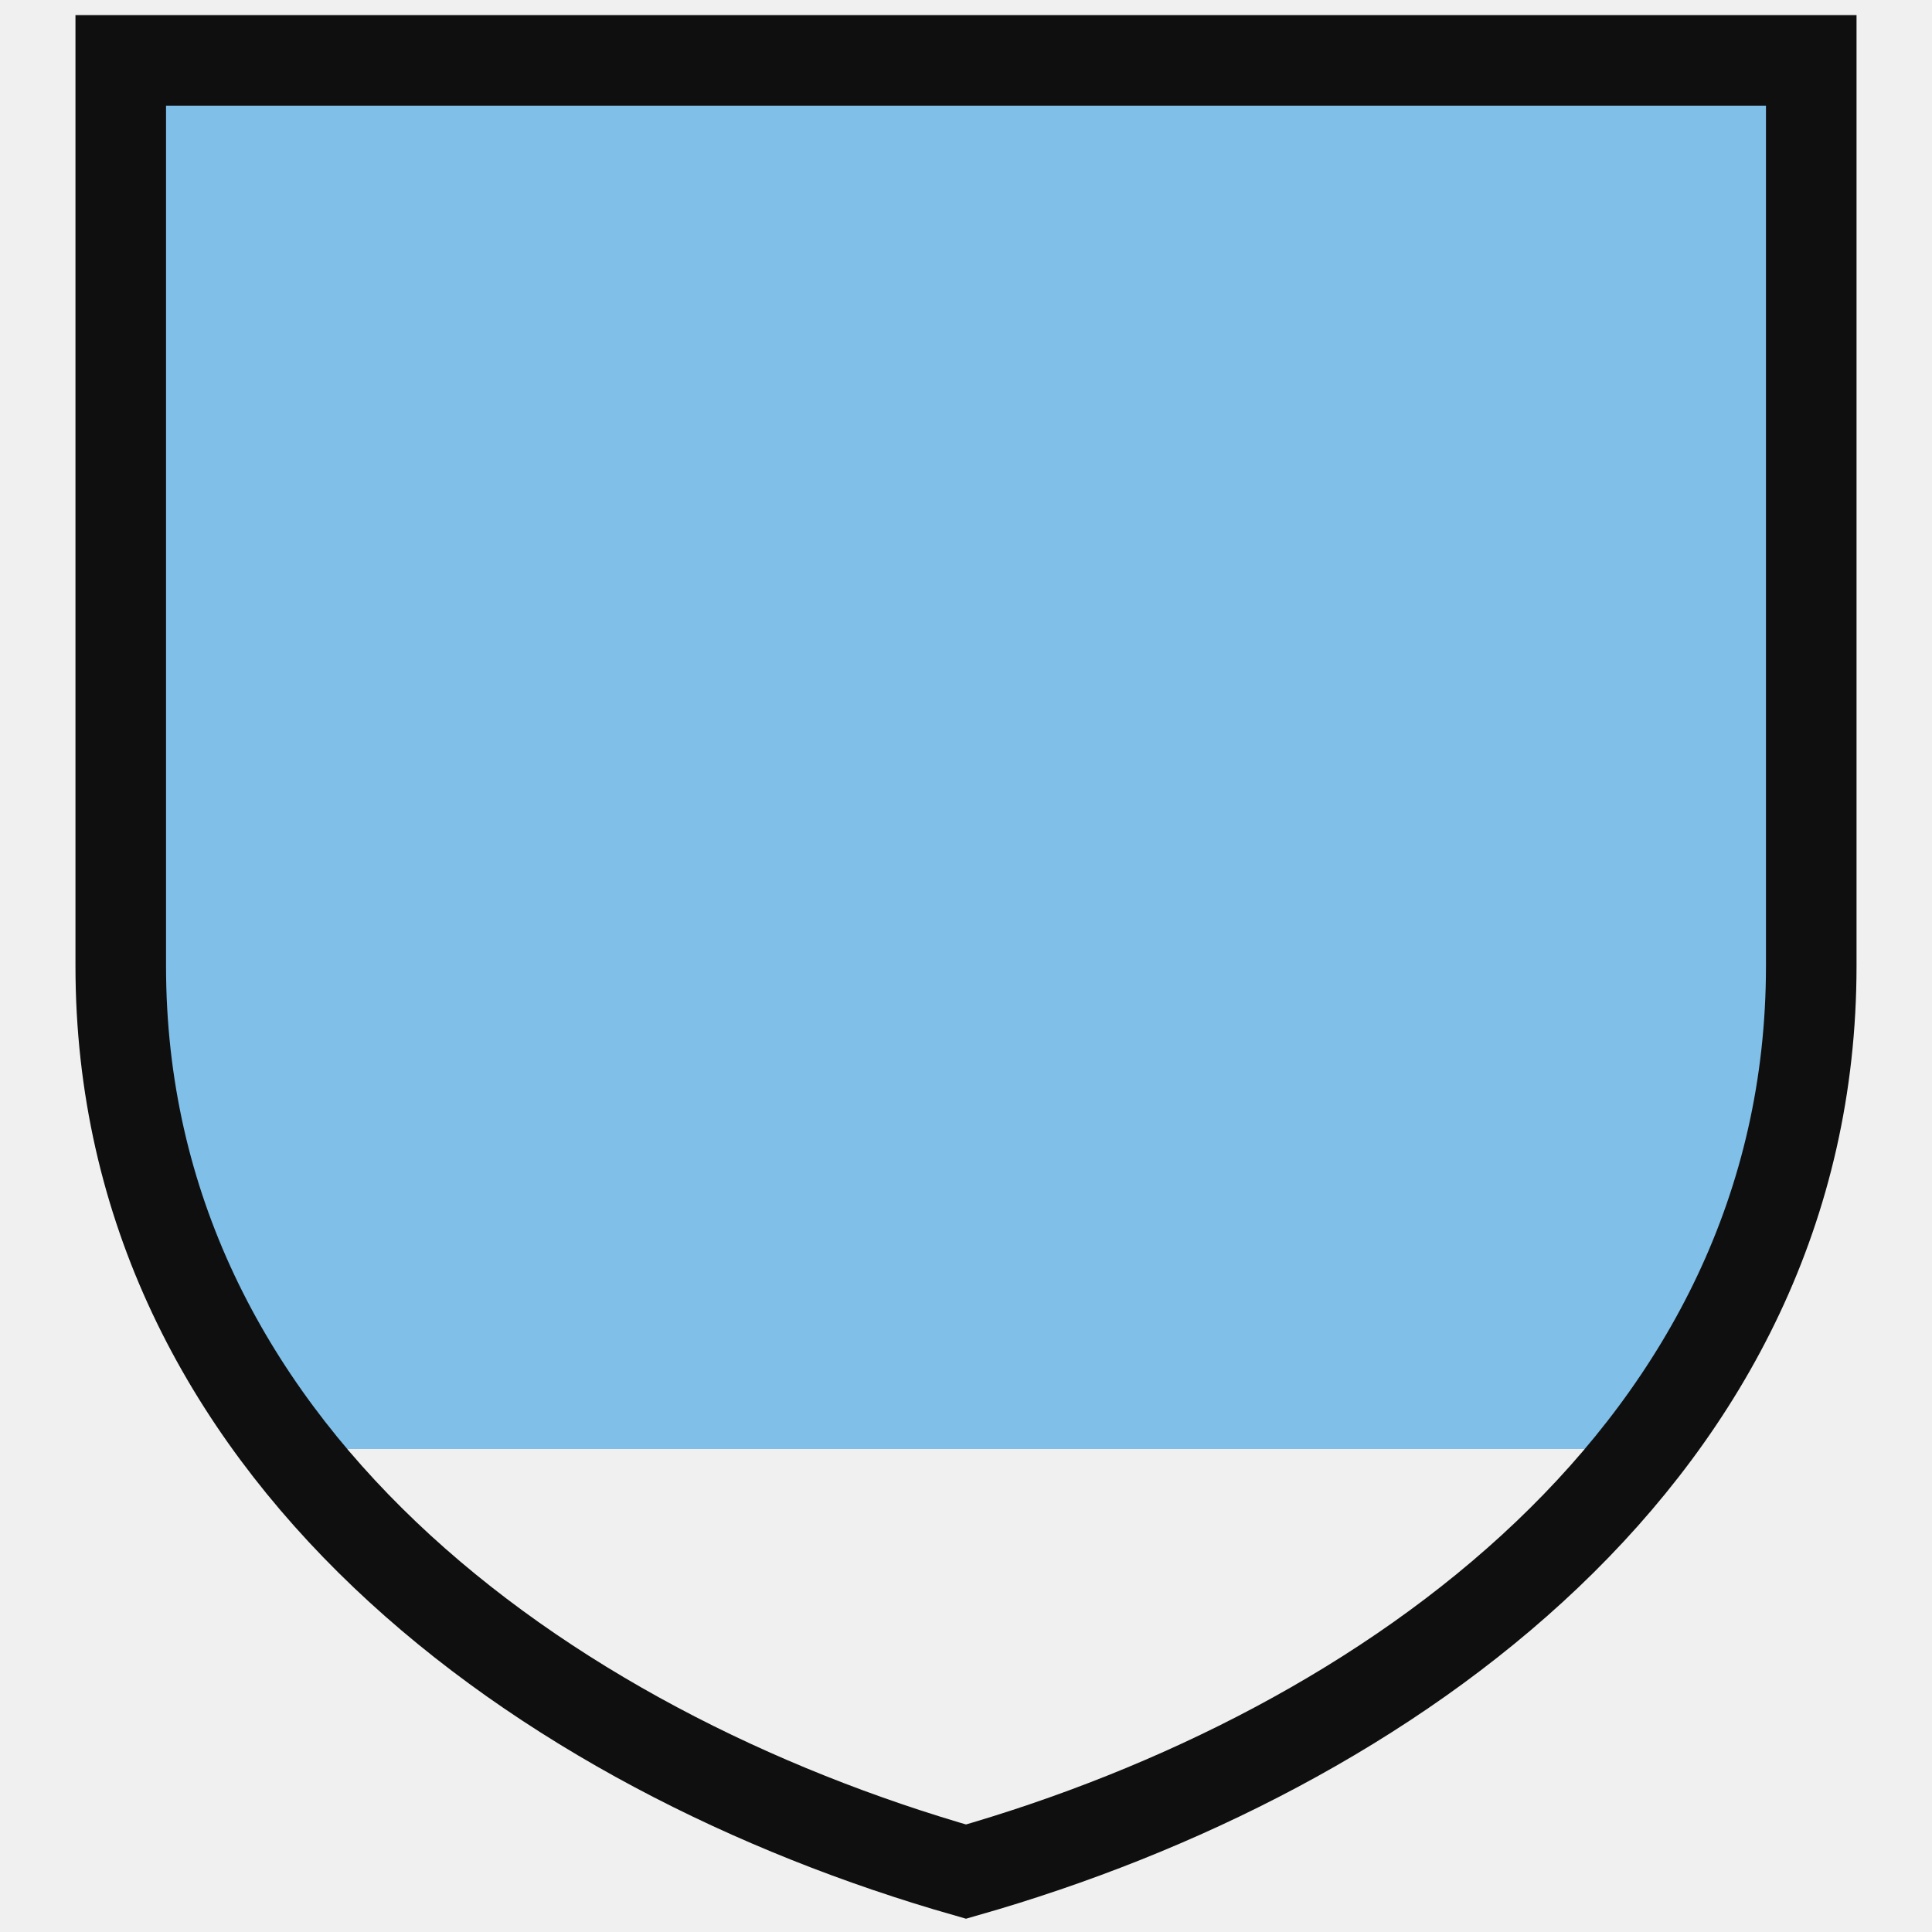
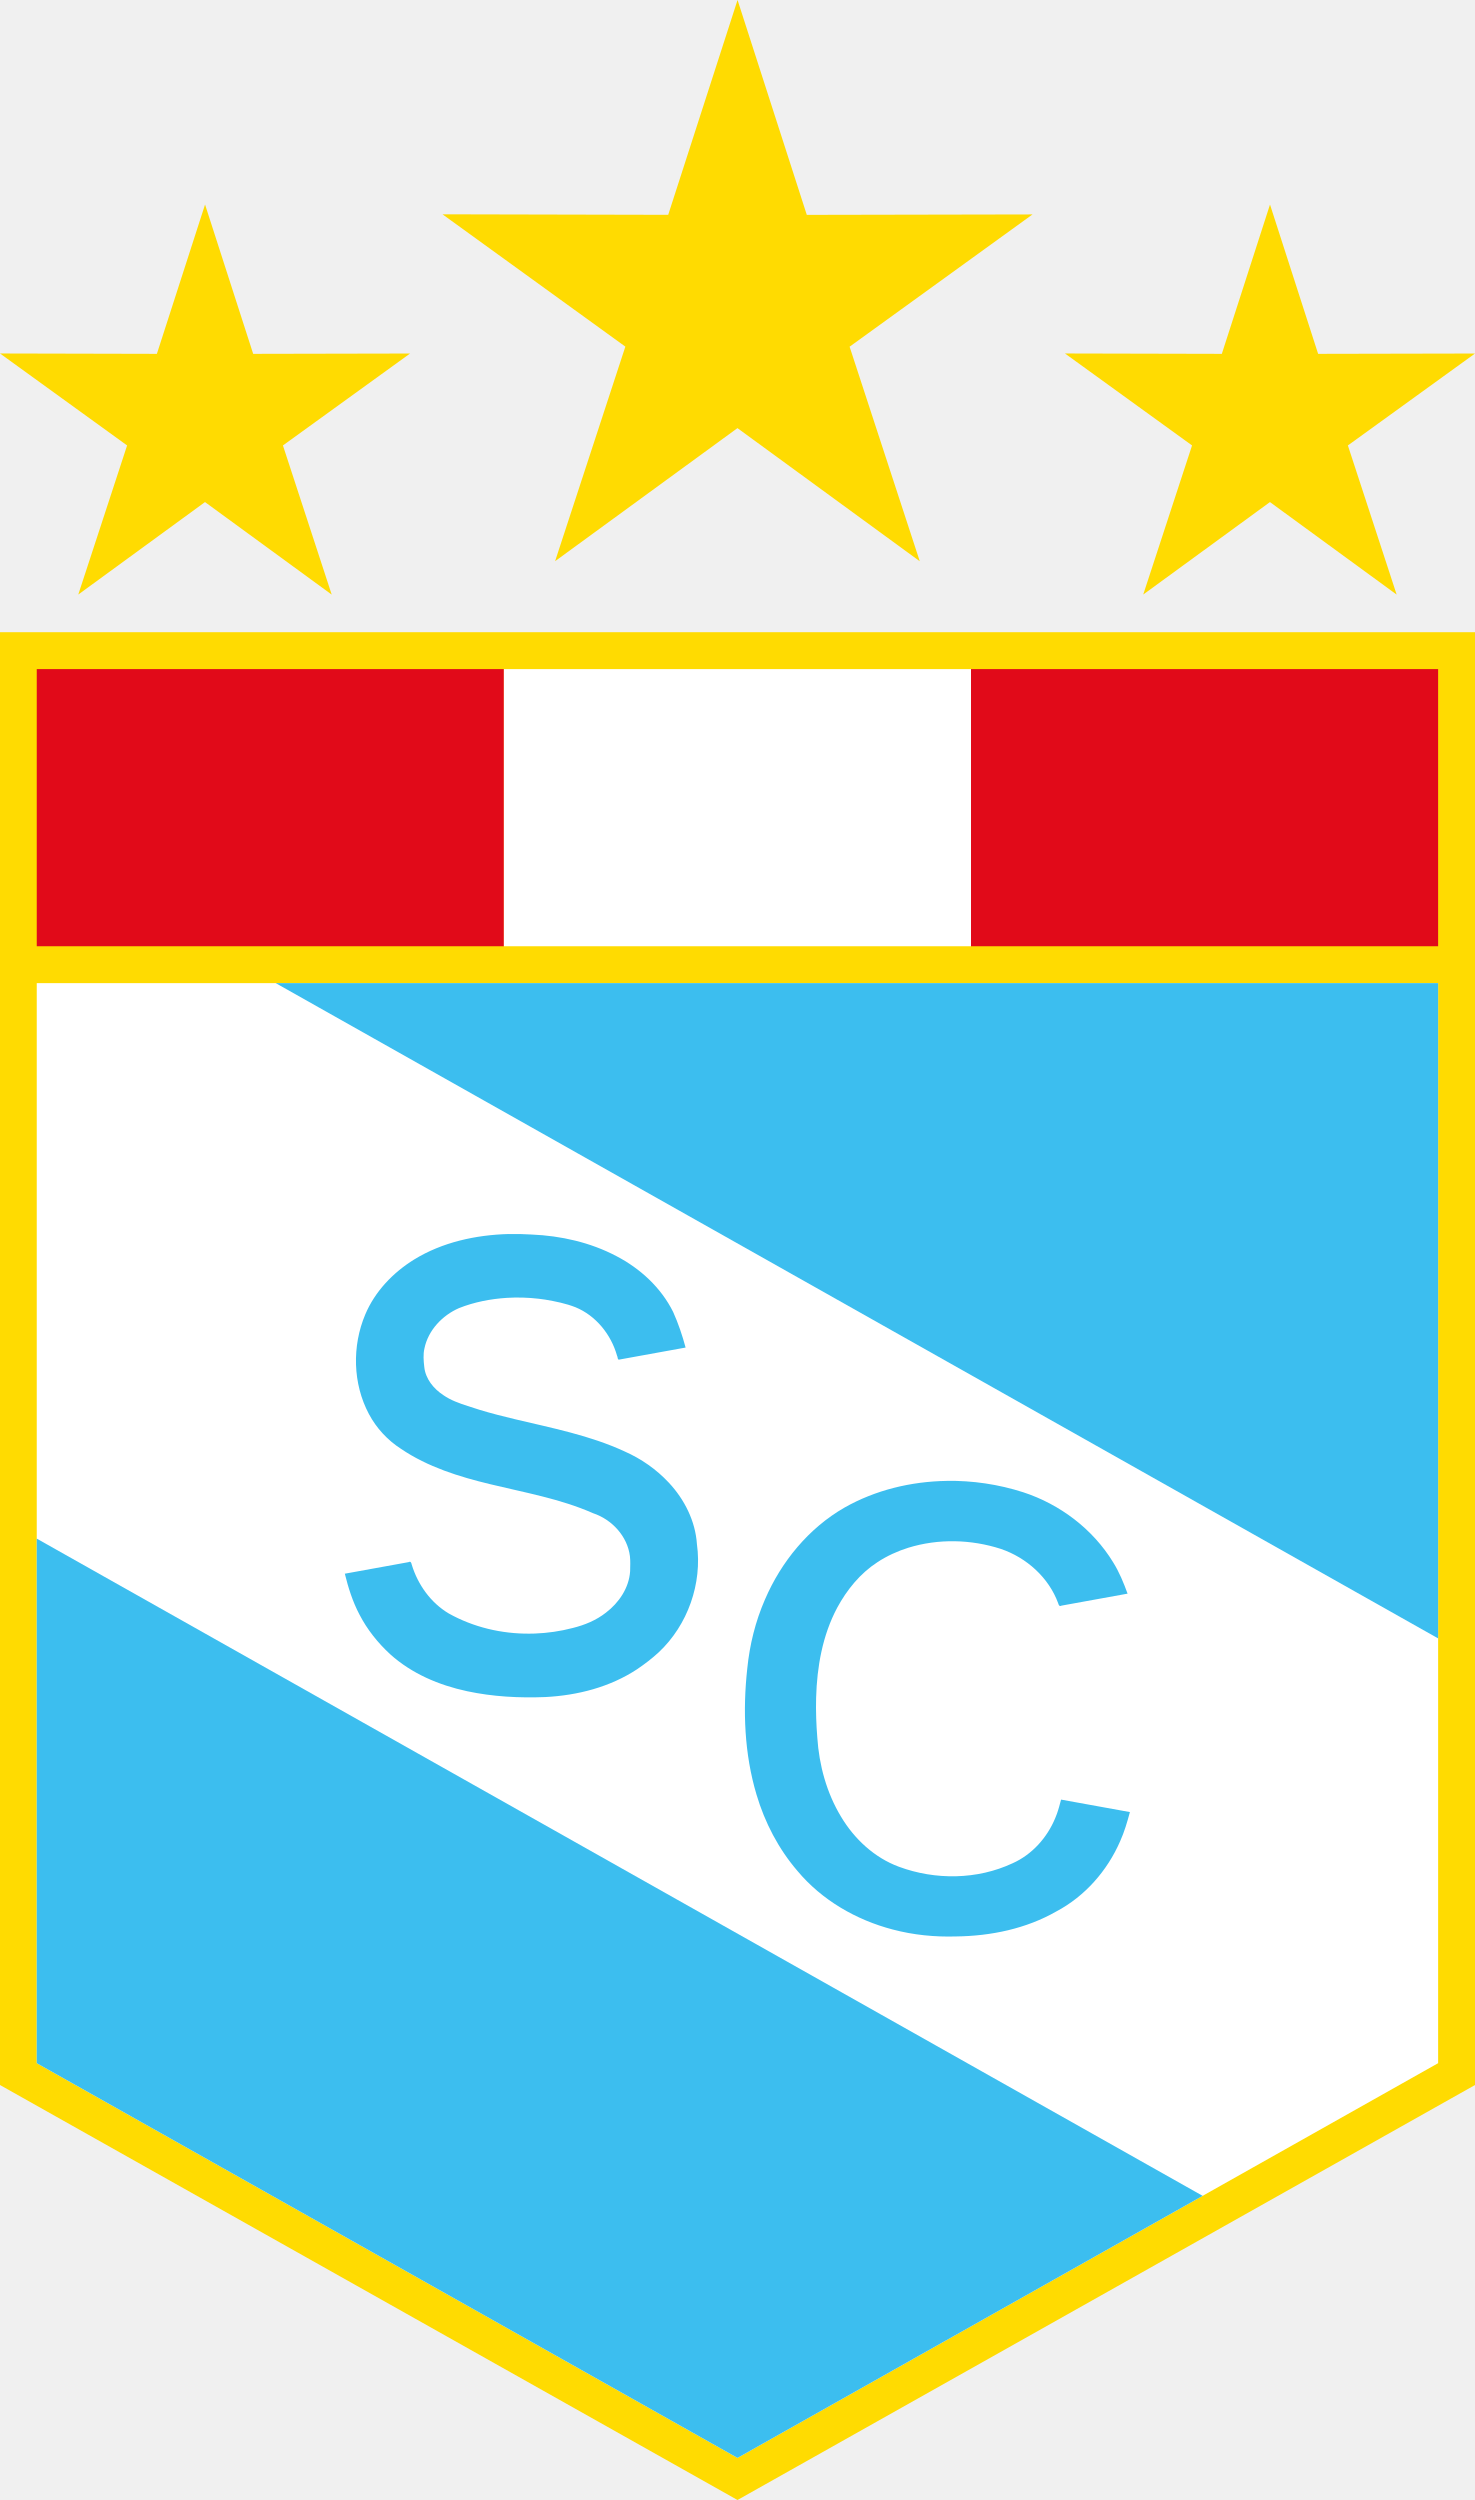
- <svg xmlns="http://www.w3.org/2000/svg" viewBox="0 0 64 64" width="64" height="64">
-   <clipPath id="c">
-     <path d="M4 2h56v30c0 16-14 26-28 30C18 58 4 48 4 32z" />
-   </clipPath>
-   <g clip-path="url(#c)">
-     <rect x="4" y="2" width="56" height="46" fill="#7fbfe8" />
+ <svg xmlns="http://www.w3.org/2000/svg" id="svg68" version="1.1" viewBox="0 0 590 1000">
+   <defs>
+     <style>
+       .st0 {
+         fill: #3cbeef;
+       }
+ 
+       .st1 {
+         fill: #fff;
+       }
+ 
+       .st2 {
+         fill: #e10a19;
+       }
+ 
+       .st3 {
+         fill: #ffdb01;
+       }
+     </style>
+   </defs>
+   <g id="_x3C_defs">
+     </g>
+   <g id="g2083">
+     <g id="g2123">
+       <path id="path949-5" class="st3" d="M132.68,237.84l-50.68-37.01-50.69,36.99,19.53-59.64L0,141.39l62.75.15,19.27-59.73,19.25,59.73,62.75-.13-50.85,36.77,19.51,59.65Z" />
+       <path id="path949-9" class="st3" d="M367.9,224.5l-72.92-53.25-72.94,53.22,28.1-85.82-73.15-52.93,90.29.21L295.02,0l27.7,85.95,90.29-.18-73.17,52.91,28.07,85.83Z" />
+       <path id="path949-5-7" class="st3" d="M558.66,237.84l-50.68-37.01-50.69,36.99,19.53-59.64-50.84-36.79,62.75.15,19.27-59.73,19.25,59.73,62.75-.13-50.85,36.77,19.51,59.65Z" />
+       <path id="path1695" class="st3" d="M0,252.88h590v581.13l-295,165.99L0,834.01V252.88Z" />
+       <path id="path1700" class="st1" d="M14.7,393.25h560.55v432.02l-280.25,157.88L14.7,825.27v-432.02Z" />
+       <rect id="rect1389" class="st2" x="14.7" y="267.64" width="186.85" height="110.86" />
+       <rect id="rect1389-3" class="st1" x="201.55" y="267.64" width="186.85" height="110.86" />
+       <rect id="rect1389-3-5" class="st2" x="388.4" y="267.64" width="186.85" height="110.86" />
+       <path id="path1703" class="st0" d="M110.28,393.25h464.97v262.11L110.28,393.25Z" />
+       <path id="path1703-3" class="st0" d="M14.7,615.45v209.83l280.3,157.88,186.06-104.82L14.7,615.45Z" />
+       <path id="path2077" class="st0" d="M378.63,592.36c-14.18.23-28.44,3.64-40.82,10.67-14.35,8.23-25.32,21.65-31.82,36.76-3.82,8.75-6.13,18.12-7.08,27.61-1.84,16.83-1.17,34.13,3.69,50.43,3.31,11.15,8.78,21.7,16.38,30.54,9.74,11.67,23.48,19.61,38.1,23.43,8.26,2.19,16.83,3.04,25.36,2.78,13.89-.17,28-3.07,40.14-10.03,11.4-6.04,20.34-16.26,25.47-28.04,1.69-3.75,2.85-7.71,3.91-11.68-9.18-1.66-18.35-3.33-27.53-4.99-.52,1.91-.99,3.84-1.67,5.7-.15.39-.45,1.2-.68,1.73-3.23,7.81-9.26,14.56-17.03,18.03-14.14,6.62-30.9,6.79-45.46,1.41-9.82-3.62-17.87-11.13-23.18-20.04-5.76-9.54-8.77-20.58-9.49-31.66-.2-2.6-.37-5.22-.44-7.73-.09-2.75-.11-5.58-.03-8.22.34-12.35,2.55-24.92,8.4-35.92,3.88-7.2,9.21-13.78,16.12-18.26,3.78-2.5,8.13-4.47,12.34-5.78,11.99-3.7,25.11-3.39,37.02.46,10.27,3.48,19.16,11.44,22.93,21.71.22.76.48,1.44,1.36.98,8.8-1.6,17.61-3.19,26.41-4.79-1.58-4.33-3.33-8.63-5.78-12.55-8.1-13.27-21.25-23.21-35.97-28.01-9.88-3.18-20.28-4.71-30.65-4.56h0Z" />
+       <path id="path2079" class="st0" d="M203.43,493.61c-13.14.36-26.49,3.26-37.78,10.2-8.44,5.22-15.67,12.77-19.55,21.99-5.32,12.61-5.01,27.66,1.46,39.8,3,5.66,7.48,10.49,12.86,13.95,10.69,7.24,23.19,11.13,35.63,14.12,13.85,3.37,28.07,5.83,41.19,11.62,7.51,2.49,13.72,9.2,14.73,17.17.23,2,.11,4.02.08,6.03-.43,6.67-4.48,12.62-9.69,16.58-3.88,3.05-8.52,4.96-13.28,6.13-4.95,1.3-10.05,2.03-15.17,2.22-.48,0-1.38.05-2.03.04-11.24.1-22.55-2.57-32.37-8.07-7.22-4.28-12.38-11.55-14.81-19.52-.18-.77-.39-1.48-1.3-1.01-8.49,1.54-16.98,3.08-25.47,4.62,1.38,5.62,3.13,11.18,5.84,16.31,3.09,6,7.36,11.36,12.32,15.92,8.59,7.75,19.57,12.39,30.78,14.78,10.25,2.19,20.81,2.75,31.27,2.33,12.87-.66,25.86-3.97,36.7-11.13,3.04-2.06,5.98-4.3,8.68-6.8,11.58-10.88,17.44-27.49,15.25-43.23-.61-9.24-5-17.94-11.28-24.63-4.94-5.3-11-9.52-17.63-12.45-13.95-6.46-29.15-9.38-44-12.93-4.66-1.11-9.45-2.33-13.93-3.69-1.69-.52-3.19-.99-4.88-1.57-3.37-1.08-6.76-2.29-9.69-4.32-3.9-2.55-7.18-6.54-7.65-11.31-.28-2.46-.5-4.97.07-7.42,1.51-7.26,7.15-13.19,13.83-16.1,6.09-2.42,12.62-3.68,19.15-4.1,4.24-.26,8.5-.13,12.72.36.7.08,1.76.22,2.6.35,4.11.69,8.24,1.53,12.13,3.05,8.18,3.37,14.21,10.91,16.59,19.33.33.46.15,1.77.86,1.61,8.86-1.61,17.72-3.21,26.58-4.82-1.31-4.86-2.92-9.66-4.99-14.25-4.83-9.72-13.18-17.39-22.74-22.35-10.42-5.48-22.17-8.12-33.89-8.61-3.06-.2-6.12-.25-9.18-.18h0Z" />
+     </g>
  </g>
-   <path d="M4 2h56v30c0 16-14 26-28 30C18 58 4 48 4 32z" fill="none" stroke="#0f0f10" stroke-width="3" />
</svg>
